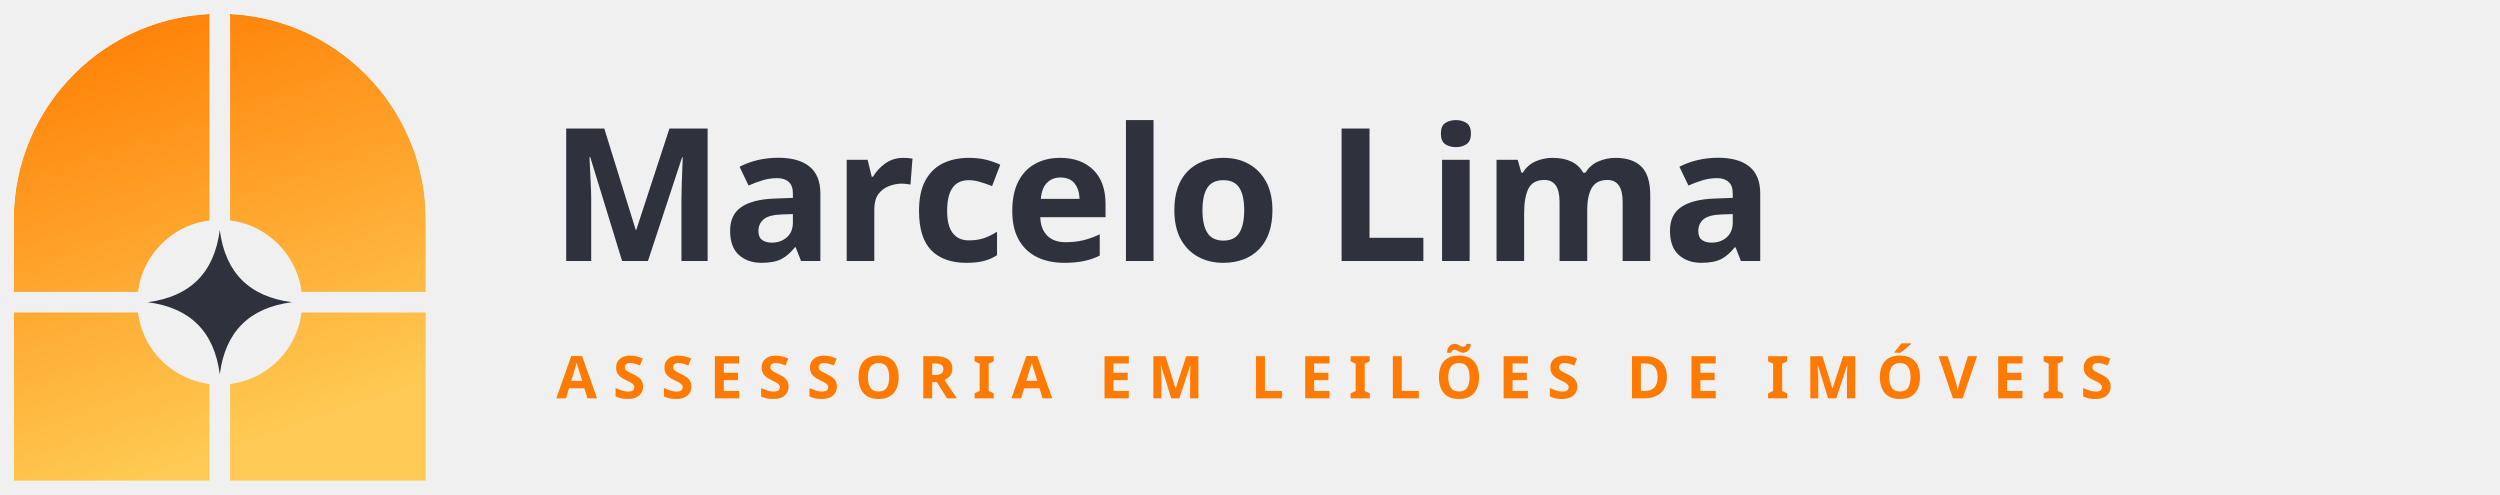
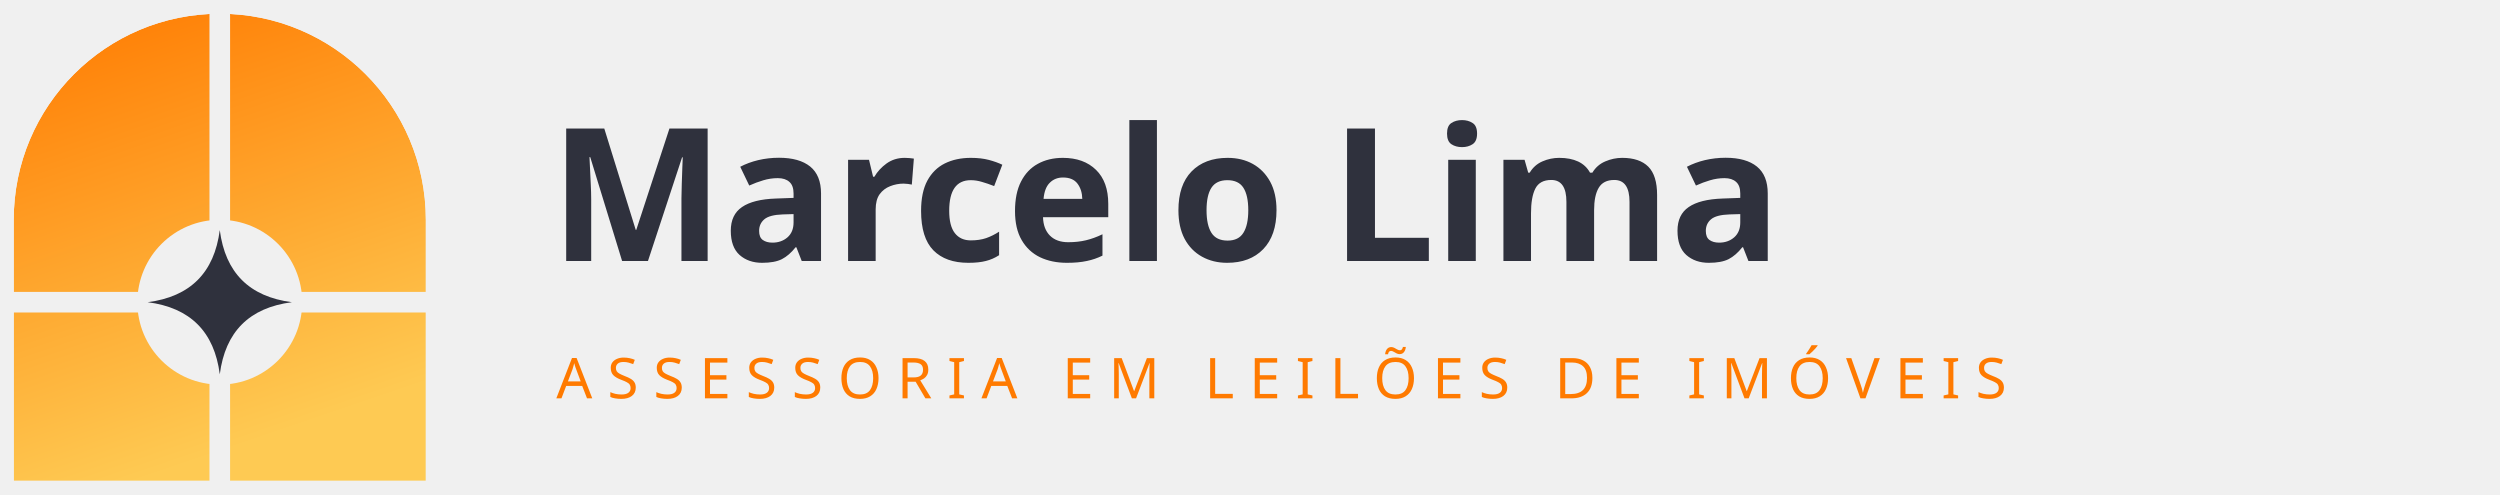
<svg xmlns="http://www.w3.org/2000/svg" viewBox="0 0 364 72" role="img" aria-label="Marcelo Lima — Assessoria em Leilões de Imóveis">
  <defs>
    <linearGradient id="gh" x1="0" y1="0" x2="0.3" y2="1">
      <stop offset="0" stop-color="#FF7A00" />
      <stop offset="1" stop-color="#FECA53" />
    </linearGradient>
    <mask id="mh">
      <path d="M2 70V32a30 30 0 0 1 60 0v38z" fill="#fff" />
      <rect x="30.5" y="0" width="3" height="72" fill="#000" />
      <rect x="0" y="42.5" width="64" height="3" fill="#000" />
      <circle cx="32" cy="44" r="12" fill="#000" />
    </mask>
  </defs>
  <path d="M2 70V32a30 30 0 0 1 60 0v38z" fill="url(#gh)" mask="url(#mh)" />
  <path d="M32 33.5Q33.2 42.8 42.5 44Q33.2 45.2 32 54.5Q30.8 45.2 21.5 44Q30.8 42.8 32 33.5z" fill="#2F313D" />
-   <text x="80" y="38" font-family="Sora, sans-serif" font-weight="800" font-size="27" letter-spacing="-0.3" fill="#2F313D">Marcelo Lima</text>
-   <text x="81" y="58" font-family="Sora, sans-serif" font-weight="600" font-size="8.6" letter-spacing="2.3" fill="#FF7A00">ASSESSORIA EM LEILÕES DE IMÓVEIS</text>
+   <text x="80" y="38" font-family="Lexend, sans-serif" font-weight="600" font-size="27" letter-spacing="-0.2" fill="#2F313D">Marcelo Lima</text>
+   <text x="81" y="58" font-family="Lexend, sans-serif" font-weight="500" font-size="8.2" letter-spacing="2.2" fill="#FF7A00">ASSESSORIA EM LEILÕES DE IMÓVEIS</text>
</svg>
